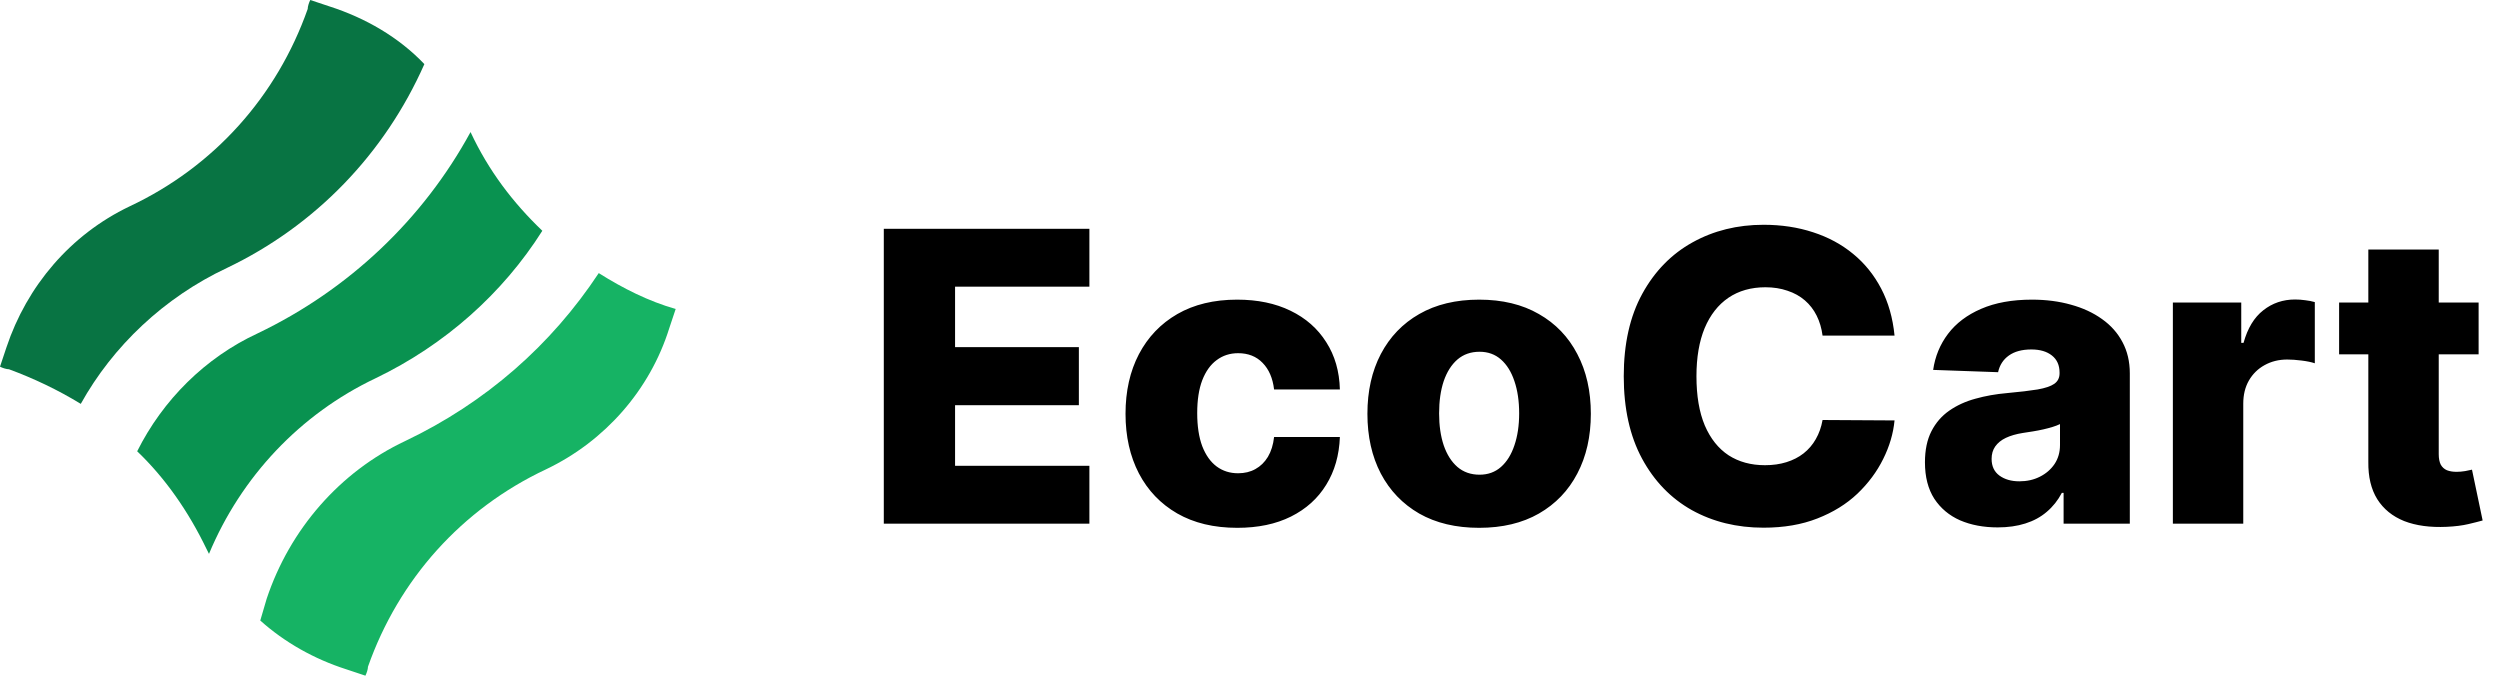
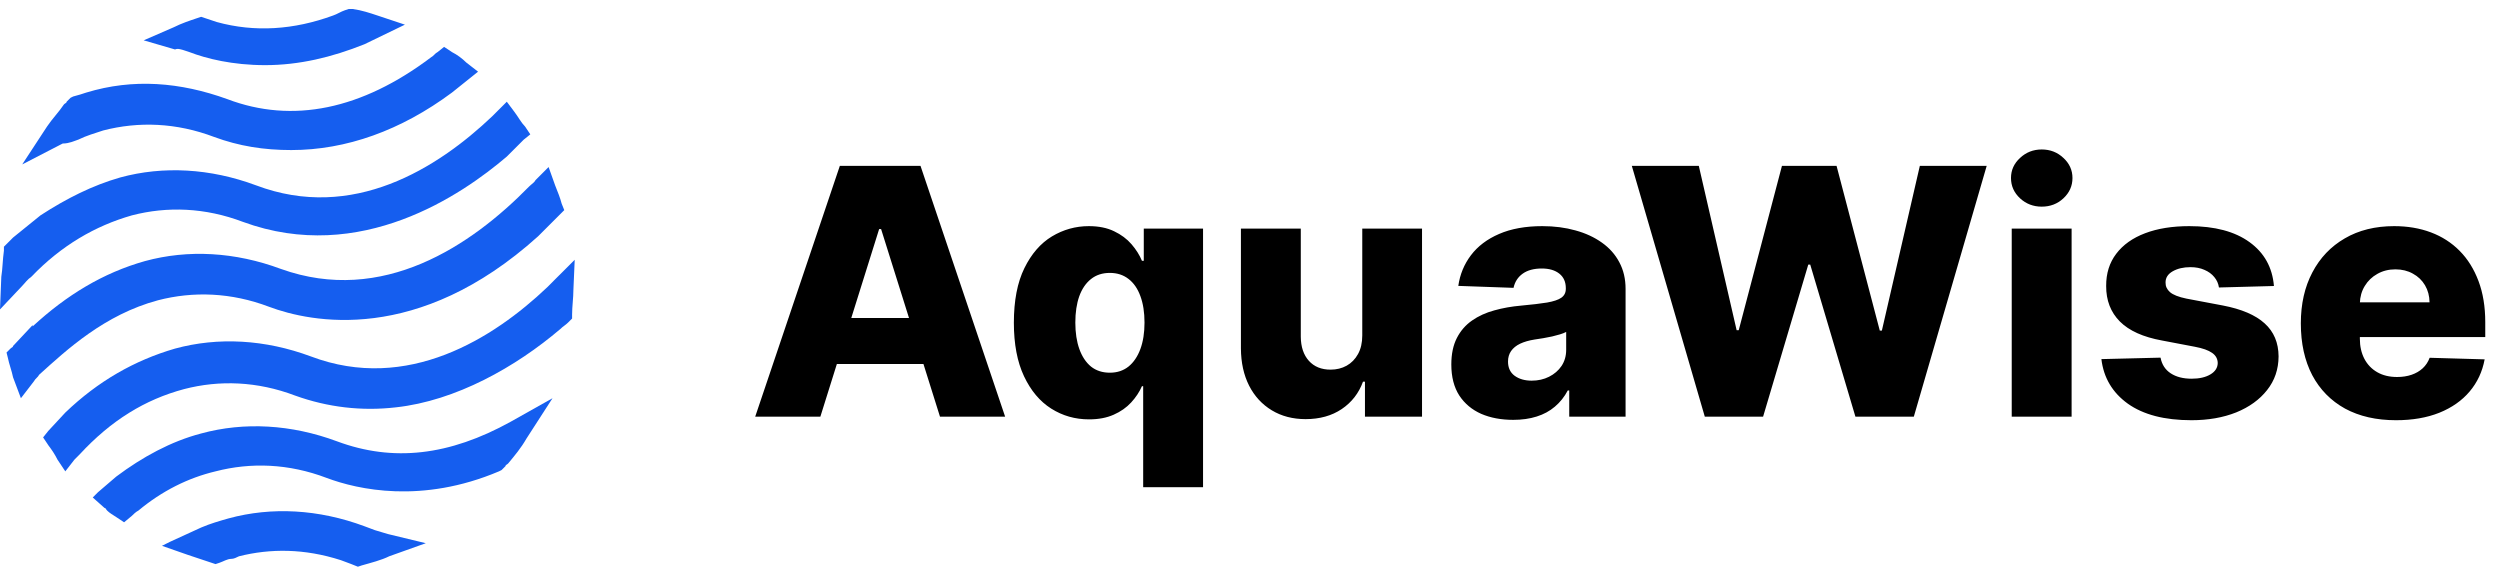
- <svg xmlns="http://www.w3.org/2000/svg" width="148" height="40" viewBox="0 0 148 40" fill="none">
-   <path d="M13.434 15.863C18.672 13.359 22.77 9.108 25.123 3.795C23.605 2.201 21.632 1.063 19.507 0.38L18.368 0C18.292 0.152 18.216 0.38 18.216 0.531C16.395 5.693 12.675 9.867 7.666 12.22C4.175 13.89 1.594 16.926 0.38 20.569L0 21.708C0.152 21.784 0.38 21.86 0.531 21.86C1.973 22.391 3.416 23.074 4.782 23.909C6.679 20.493 9.715 17.609 13.434 15.863Z" fill="#087443" />
-   <path d="M35.446 16.167C32.638 20.418 28.767 23.833 23.985 26.11C20.114 27.932 17.154 31.347 15.787 35.446L15.408 36.736C16.85 38.027 18.596 39.013 20.493 39.62L21.632 40C21.708 39.848 21.784 39.62 21.784 39.469C23.605 34.307 27.325 30.133 32.334 27.78C35.825 26.11 38.482 23.074 39.62 19.431L40 18.292C38.406 17.837 36.888 17.078 35.446 16.167Z" fill="#16B364" />
-   <path d="M12.372 32.789C14.27 28.235 17.761 24.516 22.239 22.391C26.338 20.417 29.753 17.381 32.106 13.662C30.36 11.992 28.918 10.095 27.856 7.818C25.047 12.979 20.645 17.154 15.256 19.734C12.144 21.176 9.639 23.681 8.121 26.717C9.791 28.311 11.158 30.285 12.22 32.486C12.22 32.486 12.296 32.638 12.372 32.789Z" fill="#099250" />
-   <path d="M52.321 31V13.546H64.492V16.972H56.54V20.551H63.869V23.986H56.54V27.574H64.492V31H52.321ZM73.244 31.247C71.864 31.247 70.679 30.963 69.69 30.395C68.707 29.827 67.952 29.037 67.423 28.026C66.895 27.009 66.631 25.832 66.631 24.497C66.631 23.156 66.895 21.98 67.423 20.969C67.957 19.952 68.716 19.159 69.699 18.591C70.688 18.023 71.867 17.739 73.236 17.739C74.446 17.739 75.5 17.957 76.398 18.395C77.301 18.832 78.006 19.452 78.511 20.253C79.023 21.048 79.293 21.983 79.321 23.057H75.426C75.347 22.386 75.119 21.861 74.744 21.48C74.375 21.099 73.892 20.909 73.296 20.909C72.812 20.909 72.389 21.046 72.026 21.318C71.662 21.585 71.378 21.983 71.173 22.511C70.974 23.034 70.875 23.682 70.875 24.454C70.875 25.227 70.974 25.881 71.173 26.415C71.378 26.943 71.662 27.344 72.026 27.616C72.389 27.884 72.812 28.017 73.296 28.017C73.682 28.017 74.023 27.935 74.318 27.77C74.619 27.605 74.867 27.364 75.06 27.046C75.253 26.722 75.375 26.329 75.426 25.869H79.321C79.281 26.949 79.011 27.892 78.511 28.699C78.017 29.506 77.321 30.134 76.423 30.582C75.531 31.026 74.472 31.247 73.244 31.247ZM87.565 31.247C86.19 31.247 85.008 30.966 84.019 30.403C83.036 29.835 82.278 29.046 81.744 28.034C81.215 27.017 80.951 25.838 80.951 24.497C80.951 23.151 81.215 21.972 81.744 20.96C82.278 19.943 83.036 19.153 84.019 18.591C85.008 18.023 86.19 17.739 87.565 17.739C88.94 17.739 90.119 18.023 91.102 18.591C92.09 19.153 92.849 19.943 93.377 20.96C93.911 21.972 94.178 23.151 94.178 24.497C94.178 25.838 93.911 27.017 93.377 28.034C92.849 29.046 92.09 29.835 91.102 30.403C90.119 30.966 88.94 31.247 87.565 31.247ZM87.59 28.102C88.09 28.102 88.513 27.949 88.86 27.642C89.207 27.335 89.471 26.909 89.653 26.364C89.84 25.818 89.934 25.188 89.934 24.472C89.934 23.744 89.84 23.108 89.653 22.562C89.471 22.017 89.207 21.591 88.86 21.284C88.513 20.977 88.09 20.824 87.59 20.824C87.073 20.824 86.636 20.977 86.278 21.284C85.925 21.591 85.656 22.017 85.468 22.562C85.286 23.108 85.195 23.744 85.195 24.472C85.195 25.188 85.286 25.818 85.468 26.364C85.656 26.909 85.925 27.335 86.278 27.642C86.636 27.949 87.073 28.102 87.59 28.102ZM112.157 19.869H107.896C107.839 19.432 107.722 19.037 107.546 18.685C107.37 18.332 107.137 18.031 106.847 17.781C106.558 17.531 106.214 17.341 105.816 17.21C105.424 17.074 104.989 17.006 104.512 17.006C103.665 17.006 102.935 17.213 102.322 17.628C101.714 18.043 101.245 18.642 100.915 19.426C100.592 20.21 100.43 21.159 100.43 22.273C100.43 23.432 100.594 24.403 100.924 25.188C101.259 25.966 101.728 26.554 102.33 26.952C102.938 27.344 103.657 27.54 104.487 27.54C104.952 27.54 105.376 27.48 105.756 27.361C106.143 27.241 106.481 27.068 106.771 26.841C107.066 26.608 107.308 26.327 107.495 25.997C107.688 25.662 107.822 25.284 107.896 24.864L112.157 24.889C112.083 25.662 111.859 26.423 111.484 27.173C111.114 27.923 110.606 28.608 109.958 29.227C109.31 29.841 108.521 30.329 107.589 30.693C106.663 31.057 105.6 31.239 104.401 31.239C102.822 31.239 101.407 30.892 100.157 30.199C98.913 29.5 97.93 28.483 97.208 27.148C96.487 25.812 96.126 24.188 96.126 22.273C96.126 20.352 96.492 18.724 97.225 17.389C97.958 16.054 98.95 15.04 100.2 14.347C101.45 13.653 102.85 13.307 104.401 13.307C105.458 13.307 106.435 13.454 107.333 13.75C108.231 14.04 109.021 14.466 109.702 15.028C110.384 15.585 110.938 16.27 111.364 17.082C111.79 17.895 112.055 18.824 112.157 19.869ZM118.261 31.222C117.426 31.222 116.685 31.082 116.037 30.804C115.395 30.52 114.886 30.094 114.511 29.526C114.142 28.952 113.957 28.233 113.957 27.369C113.957 26.642 114.085 26.028 114.341 25.528C114.597 25.028 114.949 24.622 115.398 24.31C115.847 23.997 116.364 23.761 116.949 23.602C117.534 23.438 118.159 23.327 118.824 23.27C119.568 23.202 120.168 23.131 120.622 23.057C121.077 22.977 121.406 22.866 121.611 22.724C121.821 22.577 121.926 22.369 121.926 22.102V22.06C121.926 21.622 121.776 21.284 121.474 21.046C121.173 20.807 120.767 20.688 120.256 20.688C119.705 20.688 119.261 20.807 118.926 21.046C118.591 21.284 118.378 21.614 118.287 22.034L114.443 21.898C114.557 21.102 114.849 20.392 115.321 19.767C115.798 19.136 116.452 18.642 117.281 18.284C118.116 17.921 119.119 17.739 120.29 17.739C121.125 17.739 121.895 17.838 122.599 18.037C123.304 18.23 123.918 18.514 124.44 18.889C124.963 19.259 125.366 19.713 125.651 20.253C125.94 20.793 126.085 21.409 126.085 22.102V31H122.165V29.176H122.062C121.83 29.619 121.531 29.994 121.168 30.301C120.81 30.608 120.386 30.838 119.898 30.991C119.415 31.145 118.869 31.222 118.261 31.222ZM119.548 28.494C119.997 28.494 120.401 28.403 120.759 28.222C121.122 28.04 121.412 27.79 121.628 27.472C121.844 27.148 121.952 26.773 121.952 26.347V25.102C121.832 25.165 121.688 25.222 121.517 25.273C121.352 25.324 121.17 25.372 120.972 25.418C120.773 25.463 120.568 25.503 120.358 25.537C120.148 25.571 119.946 25.602 119.753 25.631C119.361 25.693 119.026 25.79 118.747 25.921C118.474 26.051 118.264 26.222 118.116 26.432C117.974 26.636 117.903 26.881 117.903 27.165C117.903 27.597 118.057 27.926 118.364 28.153C118.676 28.381 119.071 28.494 119.548 28.494ZM128.634 31V17.909H132.682V20.296H132.818C133.057 19.432 133.446 18.79 133.986 18.369C134.526 17.943 135.153 17.73 135.869 17.73C136.063 17.73 136.261 17.744 136.466 17.773C136.67 17.796 136.861 17.832 137.037 17.884V21.506C136.838 21.438 136.577 21.384 136.253 21.344C135.935 21.304 135.651 21.284 135.401 21.284C134.906 21.284 134.46 21.395 134.062 21.616C133.67 21.832 133.361 22.136 133.134 22.528C132.912 22.915 132.801 23.369 132.801 23.892V31H128.634ZM146.734 17.909V20.977H138.475V17.909H146.734ZM140.205 14.773H144.373V26.884C144.373 27.139 144.413 27.347 144.492 27.506C144.577 27.659 144.7 27.77 144.859 27.838C145.018 27.901 145.208 27.932 145.43 27.932C145.589 27.932 145.756 27.918 145.933 27.889C146.114 27.855 146.251 27.827 146.342 27.804L146.972 30.812C146.773 30.869 146.492 30.94 146.129 31.026C145.771 31.111 145.342 31.165 144.842 31.188C143.864 31.233 143.026 31.119 142.327 30.847C141.634 30.568 141.103 30.136 140.734 29.551C140.37 28.966 140.194 28.23 140.205 27.344V14.773Z" fill="black" />
+ <svg xmlns="http://www.w3.org/2000/svg" width="174" height="40" viewBox="0 0 174 40" fill="none">
+   <path d="M57.097 29H52.562L58.452 11.546H64.068L69.957 29H65.423L61.324 15.943H61.188L57.097 29ZM56.492 22.131H65.969V25.335H56.492V22.131ZM79.565 33.909V26.878H79.479C79.303 27.281 79.053 27.659 78.729 28.011C78.406 28.364 77.999 28.648 77.511 28.864C77.028 29.079 76.457 29.188 75.798 29.188C74.832 29.188 73.954 28.938 73.164 28.438C72.374 27.938 71.744 27.188 71.272 26.188C70.8 25.188 70.565 23.946 70.565 22.463C70.565 20.923 70.809 19.656 71.298 18.662C71.786 17.668 72.425 16.932 73.215 16.454C74.011 15.977 74.866 15.739 75.781 15.739C76.468 15.739 77.056 15.858 77.545 16.097C78.033 16.329 78.437 16.631 78.755 17C79.073 17.369 79.315 17.753 79.479 18.151H79.607V15.909H83.732V33.909H79.565ZM77.246 25.94C77.752 25.94 78.184 25.798 78.542 25.514C78.9 25.224 79.175 24.818 79.369 24.296C79.562 23.773 79.658 23.159 79.658 22.454C79.658 21.739 79.562 21.122 79.369 20.605C79.181 20.088 78.906 19.69 78.542 19.412C78.184 19.134 77.752 18.994 77.246 18.994C76.729 18.994 76.292 19.136 75.934 19.421C75.576 19.704 75.303 20.105 75.116 20.622C74.934 21.139 74.843 21.75 74.843 22.454C74.843 23.159 74.937 23.773 75.124 24.296C75.312 24.818 75.582 25.224 75.934 25.514C76.292 25.798 76.729 25.94 77.246 25.94ZM94.814 23.349V15.909H98.973V29H95.001V26.562H94.865C94.575 27.364 94.081 28 93.382 28.472C92.689 28.938 91.851 29.171 90.868 29.171C89.976 29.171 89.192 28.966 88.516 28.557C87.84 28.148 87.314 27.577 86.939 26.844C86.564 26.105 86.374 25.241 86.368 24.253V15.909H90.535V23.435C90.541 24.145 90.729 24.704 91.098 25.114C91.467 25.523 91.97 25.727 92.606 25.727C93.021 25.727 93.394 25.636 93.723 25.454C94.058 25.267 94.322 24.997 94.516 24.645C94.715 24.287 94.814 23.855 94.814 23.349ZM105.316 29.222C104.481 29.222 103.739 29.082 103.092 28.804C102.45 28.52 101.941 28.094 101.566 27.526C101.197 26.952 101.012 26.233 101.012 25.369C101.012 24.642 101.14 24.028 101.396 23.528C101.651 23.028 102.004 22.622 102.452 22.31C102.901 21.997 103.418 21.761 104.004 21.602C104.589 21.438 105.214 21.327 105.879 21.27C106.623 21.202 107.222 21.131 107.677 21.057C108.131 20.977 108.461 20.866 108.665 20.724C108.876 20.577 108.981 20.369 108.981 20.102V20.06C108.981 19.622 108.83 19.284 108.529 19.046C108.228 18.807 107.822 18.688 107.31 18.688C106.759 18.688 106.316 18.807 105.981 19.046C105.646 19.284 105.433 19.614 105.342 20.034L101.498 19.898C101.612 19.102 101.904 18.392 102.376 17.767C102.853 17.136 103.506 16.642 104.336 16.284C105.171 15.921 106.174 15.739 107.344 15.739C108.18 15.739 108.95 15.838 109.654 16.037C110.359 16.23 110.972 16.514 111.495 16.889C112.018 17.259 112.421 17.713 112.705 18.253C112.995 18.793 113.14 19.409 113.14 20.102V29H109.219V27.176H109.117C108.884 27.619 108.586 27.994 108.222 28.301C107.864 28.608 107.441 28.838 106.952 28.991C106.469 29.145 105.924 29.222 105.316 29.222ZM106.603 26.494C107.052 26.494 107.455 26.403 107.813 26.222C108.177 26.04 108.467 25.79 108.683 25.472C108.898 25.148 109.006 24.773 109.006 24.347V23.102C108.887 23.165 108.742 23.222 108.572 23.273C108.407 23.324 108.225 23.372 108.026 23.418C107.827 23.463 107.623 23.503 107.413 23.537C107.202 23.571 107.001 23.602 106.808 23.631C106.415 23.693 106.08 23.79 105.802 23.921C105.529 24.051 105.319 24.222 105.171 24.432C105.029 24.636 104.958 24.881 104.958 25.165C104.958 25.597 105.112 25.926 105.418 26.153C105.731 26.381 106.126 26.494 106.603 26.494ZM118.654 29L113.575 11.546H118.237L120.87 22.983H121.015L124.023 11.546H127.825L130.833 23.009H130.978L133.62 11.546H138.273L133.202 29H129.137L125.992 18.415H125.856L122.711 29H118.654ZM140.016 29V15.909H144.184V29H140.016ZM142.104 14.383C141.519 14.383 141.016 14.19 140.596 13.804C140.175 13.412 139.965 12.94 139.965 12.389C139.965 11.844 140.175 11.378 140.596 10.992C141.016 10.599 141.519 10.403 142.104 10.403C142.695 10.403 143.198 10.599 143.613 10.992C144.033 11.378 144.244 11.844 144.244 12.389C144.244 12.94 144.033 13.412 143.613 13.804C143.198 14.19 142.695 14.383 142.104 14.383ZM158.266 19.906L154.439 20.009C154.399 19.736 154.291 19.494 154.115 19.284C153.939 19.068 153.709 18.901 153.425 18.781C153.146 18.656 152.822 18.594 152.453 18.594C151.97 18.594 151.558 18.69 151.217 18.884C150.882 19.077 150.717 19.338 150.723 19.668C150.717 19.923 150.82 20.145 151.03 20.332C151.246 20.52 151.629 20.671 152.18 20.784L154.703 21.261C156.01 21.511 156.982 21.926 157.618 22.506C158.26 23.085 158.584 23.852 158.589 24.807C158.584 25.704 158.317 26.486 157.788 27.151C157.266 27.815 156.55 28.332 155.641 28.702C154.732 29.065 153.692 29.247 152.521 29.247C150.652 29.247 149.178 28.864 148.098 28.097C147.024 27.324 146.411 26.29 146.257 24.994L150.374 24.892C150.464 25.369 150.7 25.733 151.081 25.983C151.462 26.233 151.947 26.358 152.538 26.358C153.072 26.358 153.507 26.259 153.842 26.06C154.178 25.861 154.348 25.597 154.354 25.267C154.348 24.972 154.217 24.736 153.962 24.56C153.706 24.378 153.305 24.236 152.76 24.134L150.476 23.699C149.163 23.46 148.186 23.02 147.544 22.378C146.902 21.73 146.584 20.906 146.589 19.906C146.584 19.031 146.817 18.284 147.288 17.665C147.76 17.04 148.43 16.562 149.3 16.233C150.169 15.903 151.195 15.739 152.376 15.739C154.149 15.739 155.547 16.111 156.57 16.855C157.592 17.594 158.158 18.611 158.266 19.906ZM166.761 29.247C165.391 29.247 164.21 28.977 163.215 28.438C162.227 27.892 161.465 27.116 160.931 26.111C160.403 25.099 160.138 23.898 160.138 22.506C160.138 21.153 160.406 19.972 160.94 18.96C161.474 17.943 162.227 17.153 163.198 16.591C164.17 16.023 165.315 15.739 166.633 15.739C167.565 15.739 168.417 15.883 169.19 16.173C169.962 16.463 170.63 16.892 171.192 17.46C171.755 18.028 172.192 18.73 172.505 19.565C172.817 20.395 172.974 21.347 172.974 22.421V23.46H161.596V21.04H169.096C169.09 20.597 168.985 20.202 168.781 19.855C168.576 19.509 168.295 19.239 167.937 19.046C167.585 18.847 167.178 18.747 166.718 18.747C166.252 18.747 165.835 18.852 165.465 19.062C165.096 19.267 164.803 19.548 164.587 19.906C164.371 20.259 164.258 20.659 164.246 21.108V23.571C164.246 24.105 164.352 24.574 164.562 24.977C164.772 25.375 165.07 25.685 165.457 25.906C165.843 26.128 166.303 26.239 166.837 26.239C167.207 26.239 167.542 26.188 167.843 26.085C168.144 25.983 168.403 25.832 168.619 25.634C168.835 25.435 168.996 25.19 169.104 24.901L172.931 25.011C172.772 25.869 172.423 26.616 171.883 27.253C171.349 27.884 170.647 28.375 169.778 28.727C168.908 29.074 167.903 29.247 166.761 29.247Z" fill="black" />
+   <path d="M23.455 30.716C20.273 29.534 17 29.352 14 30.17C11.909 30.716 9.909 31.807 8.091 33.17L6.818 34.261L6.455 34.625L7.273 35.352C7.364 35.352 7.364 35.443 7.455 35.534C7.636 35.716 7.818 35.807 8.091 35.989L8.636 36.352L9.182 35.898C9.273 35.807 9.455 35.625 9.636 35.534C11.273 34.17 13.091 33.261 15 32.807C17.455 32.17 20.091 32.261 22.727 33.261C24.909 34.079 29.364 35.079 34.727 32.807L34.909 32.716L35.182 32.443C35.182 32.352 35.273 32.352 35.364 32.261C35.818 31.716 36.273 31.17 36.636 30.534L38.455 27.716L35.545 29.352C31.273 31.716 27.364 32.17 23.455 30.716Z" fill="#155EEF" />
+   <path d="M11 20.898C13.455 20.262 16.091 20.352 18.727 21.352C21.636 22.443 29.091 23.989 37.455 16.443L38.818 15.08L38.909 14.989L39.273 14.625L39.091 14.171C39 13.807 38.818 13.352 38.636 12.898L38.182 11.625L37.273 12.534C37.182 12.716 37 12.807 36.818 12.989C32.818 17.08 26.636 21.262 19.546 18.716C16.364 17.534 13.091 17.352 10.091 18.171C7.182 18.989 4.636 20.534 2.273 22.716V22.625L0.909 24.08C0.909 24.171 0.818 24.171 0.727 24.262L0.455 24.534L0.546 24.898C0.636 25.352 0.818 25.807 0.909 26.262L1.455 27.716L2.364 26.534C2.455 26.352 2.636 26.262 2.727 26.08C4.636 24.352 7.273 21.898 11 20.898Z" fill="#155EEF" />
+   <path d="M2.182 19.262C4.273 17.08 6.636 15.716 9.182 14.989C11.636 14.352 14.273 14.443 16.909 15.443C25.091 18.443 32.182 13.534 35.273 10.898L36.455 9.716L36.909 9.352L36.545 8.807C36.273 8.534 36.091 8.171 35.818 7.807L35.273 7.08L34.636 7.716C34.545 7.807 34.364 7.989 34.273 8.08C30.455 11.716 24.546 15.443 17.818 12.898C14.636 11.716 11.364 11.534 8.364 12.352C6.455 12.898 4.636 13.807 2.818 14.989L0.909 16.534C0.727 16.716 0.636 16.807 0.455 16.989L0.273 17.171V17.443C0.182 18.08 0.182 18.716 0.091 19.262L0 21.534L1.545 19.898C1.727 19.716 1.909 19.443 2.182 19.262Z" fill="#155EEF" />
+   <path d="M26.091 36.898L25.909 37.443L26.091 36.898C25.818 36.807 25.636 36.716 25.363 36.625C22.182 35.443 18.909 35.261 15.909 36.08C15.273 36.261 14.636 36.443 14 36.716L11.818 37.716L11.273 37.989L13.091 38.625C13.636 38.807 14.182 38.989 14.727 39.17L15 39.261L15.273 39.17C15.545 39.08 15.818 38.898 16.091 38.898C16.273 38.898 16.454 38.807 16.636 38.716C18.818 38.17 21.182 38.17 23.727 38.989C24 39.08 24.182 39.17 24.454 39.261L24.909 39.443L25.182 39.352C25.818 39.17 26.545 38.989 27.091 38.716L29.636 37.807L27 37.17C26.727 37.08 26.363 36.989 26.091 36.898Z" fill="#155EEF" />
+   <path d="M40 18.08L38.636 19.443C38.455 19.625 38.273 19.807 38.091 19.989C34.364 23.534 28.364 27.352 21.636 24.807C18.454 23.625 15.182 23.443 12.182 24.262C9.364 25.08 6.818 26.534 4.545 28.716L3.364 29.989L3 30.443L3.364 30.989C3.636 31.352 3.818 31.625 4 31.989L4.545 32.807L5.182 31.989C5.273 31.898 5.455 31.716 5.545 31.625C7.727 29.262 10.091 27.807 12.818 27.08C15.273 26.443 17.909 26.534 20.545 27.534C22.818 28.352 25.182 28.625 27.546 28.352C31.727 27.898 35.909 25.534 39 22.898C39.182 22.716 39.364 22.625 39.545 22.443L39.818 22.171V21.898C39.818 21.352 39.909 20.716 39.909 20.171L40 18.08Z" fill="#155EEF" />
+   <path d="M5.455 9.716L5.182 9.171L5.455 9.716C6 9.444 6.637 9.262 7.182 9.08C9.637 8.444 12.273 8.534 14.909 9.534C16.637 10.171 18.364 10.444 20.273 10.444C24.091 10.444 27.909 9.08 31.455 6.444L32.818 5.353L33.273 4.989L32.455 4.353C32.182 4.08 31.818 3.807 31.455 3.625L30.909 3.262L30.455 3.625C30.273 3.716 30.182 3.898 30 3.989C25.182 7.625 20.364 8.625 15.818 6.898C12.546 5.716 9.273 5.444 6 6.444C5.727 6.534 5.455 6.625 5.091 6.716L4.909 6.807L4.637 7.08C4.637 7.171 4.546 7.171 4.455 7.262C4.091 7.807 3.637 8.262 3.273 8.807L1.546 11.444L4.364 9.989C4.818 9.989 5.182 9.807 5.455 9.716Z" fill="#155EEF" />
+   <path d="M12.909 3.534L13.182 3.625C14.364 4.08 16.182 4.534 18.455 4.534C20.818 4.534 23.091 3.989 25.364 3.08L28.182 1.716L26.273 1.08C25.727 0.898 25.182 0.716 24.546 0.625H24.273L24 0.716C23.727 0.807 23.454 0.989 23.182 1.08C20.454 2.08 17.727 2.261 15.091 1.534C14.818 1.443 14.546 1.352 14.273 1.261L14 1.17L13.727 1.261C13.182 1.443 12.636 1.625 12.091 1.898L10 2.807L12.182 3.443C12.364 3.352 12.636 3.443 12.909 3.534Z" fill="#155EEF" />
</svg>
